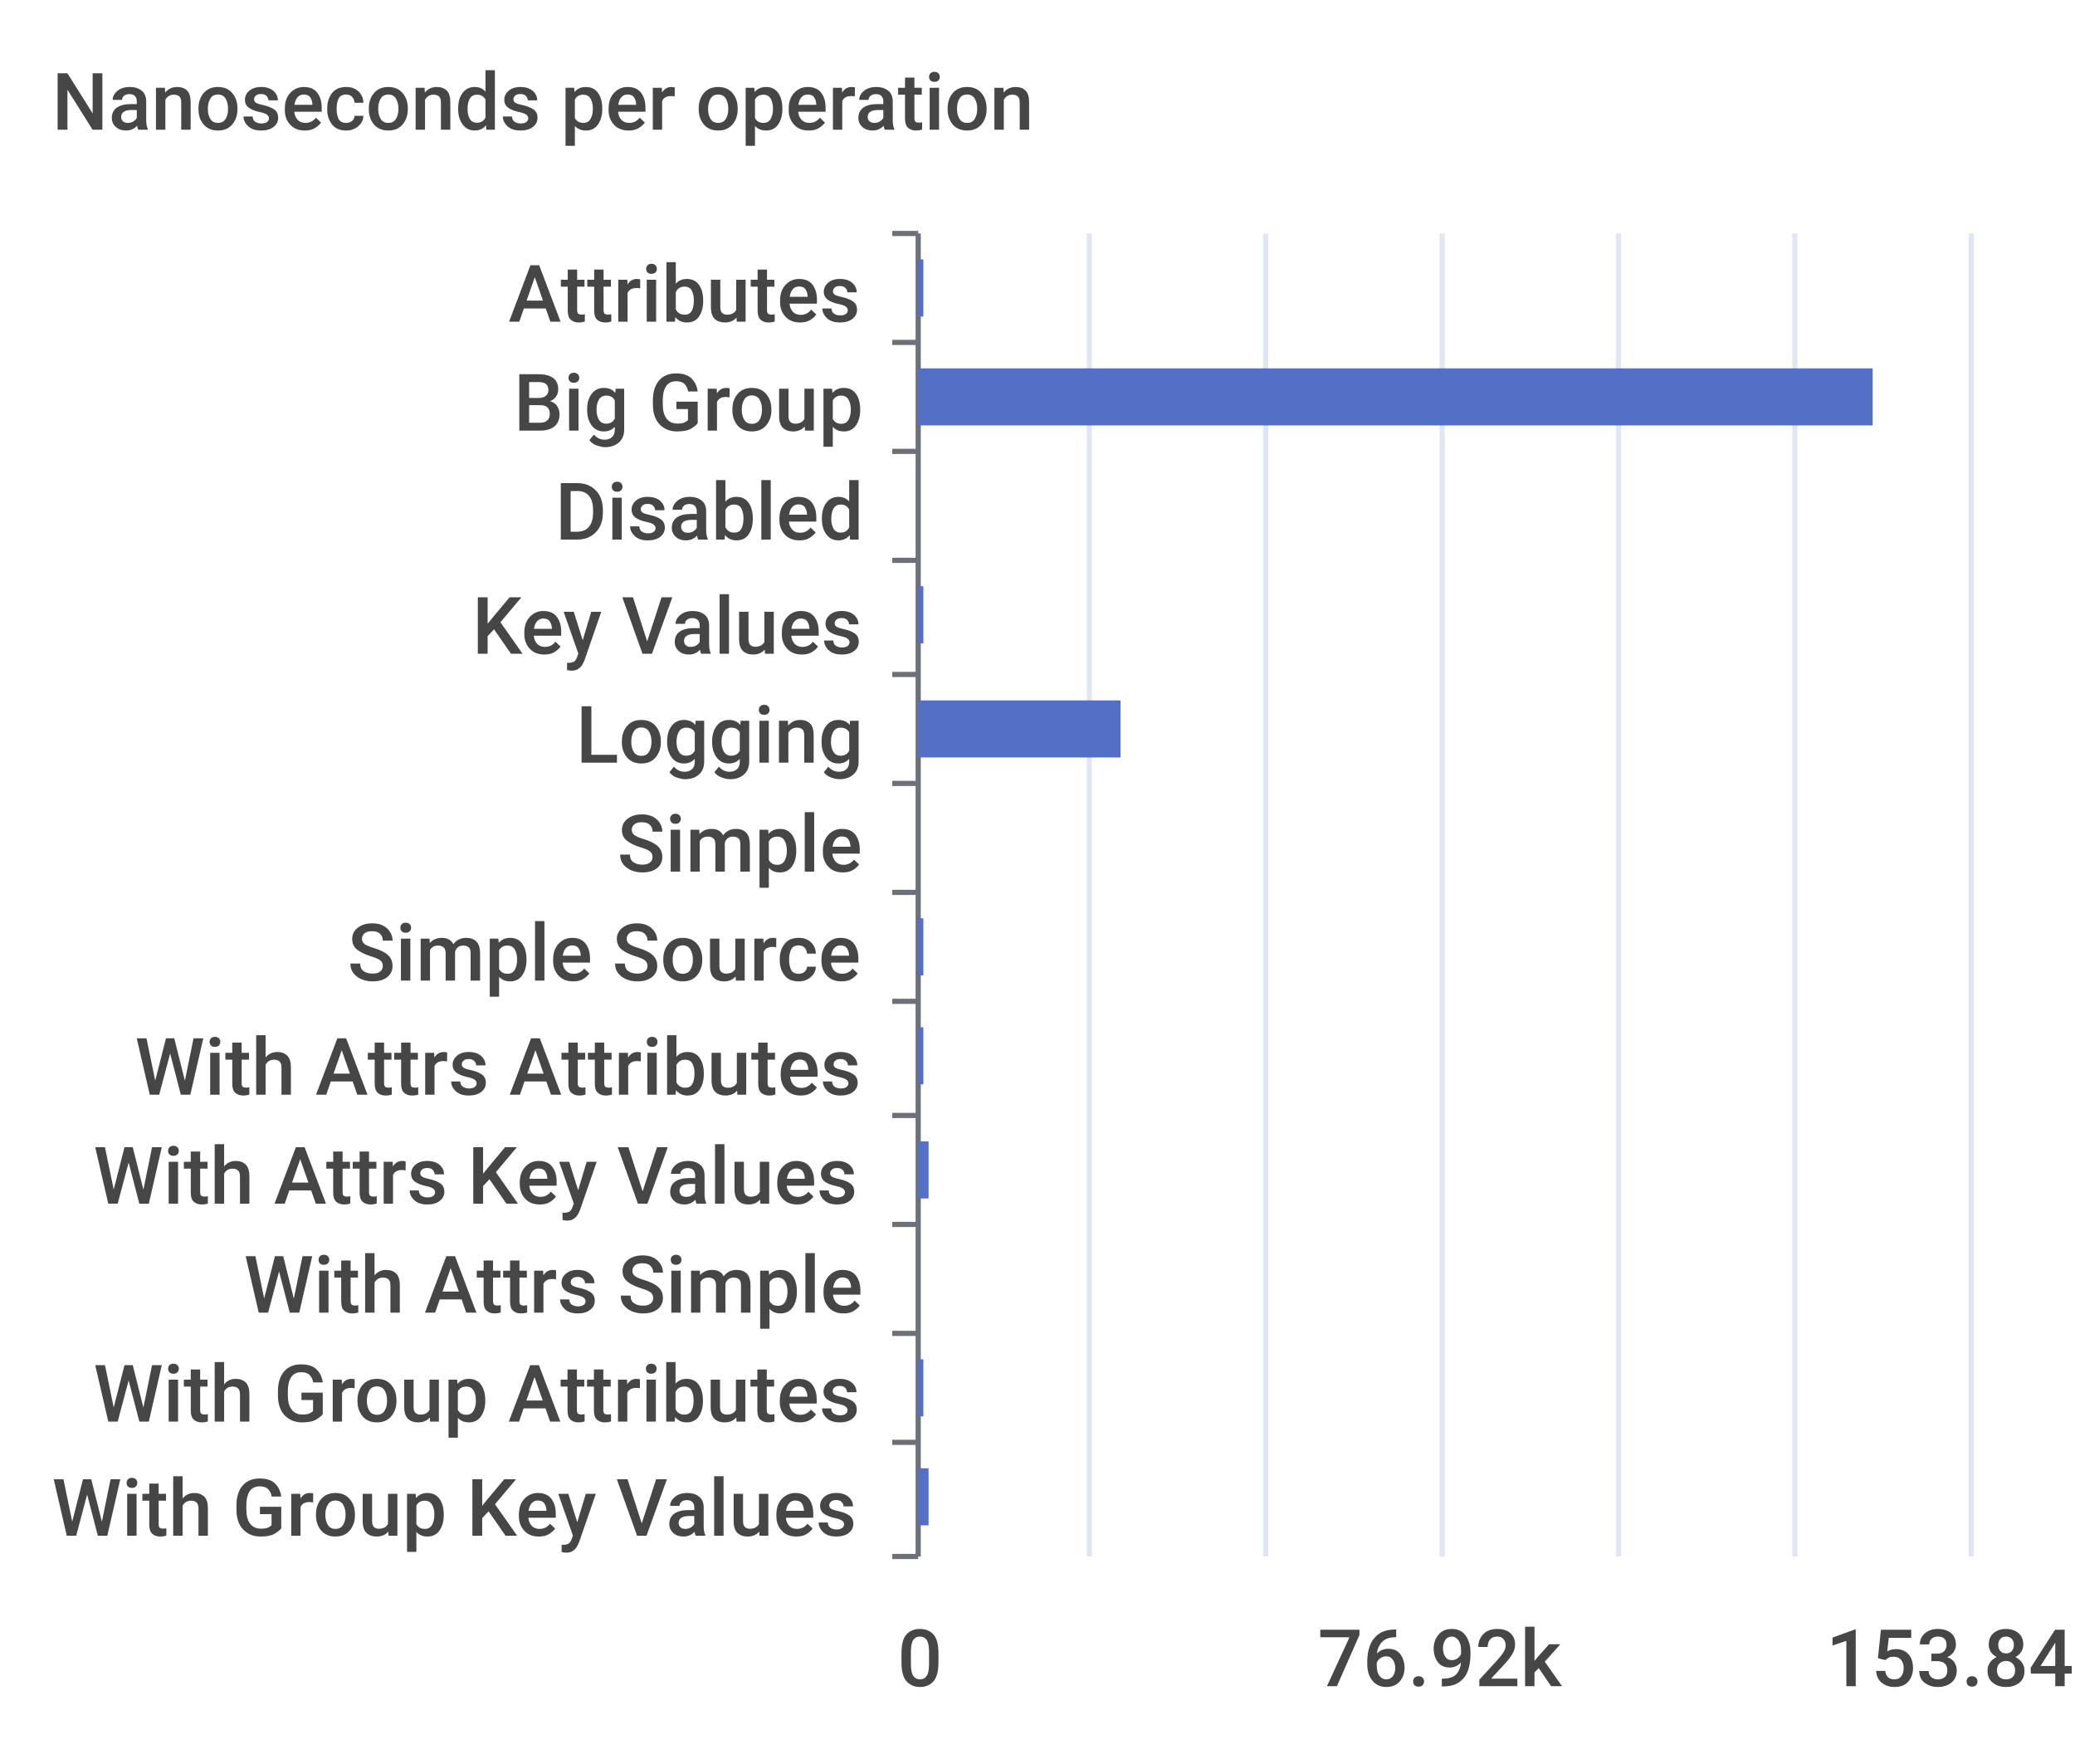
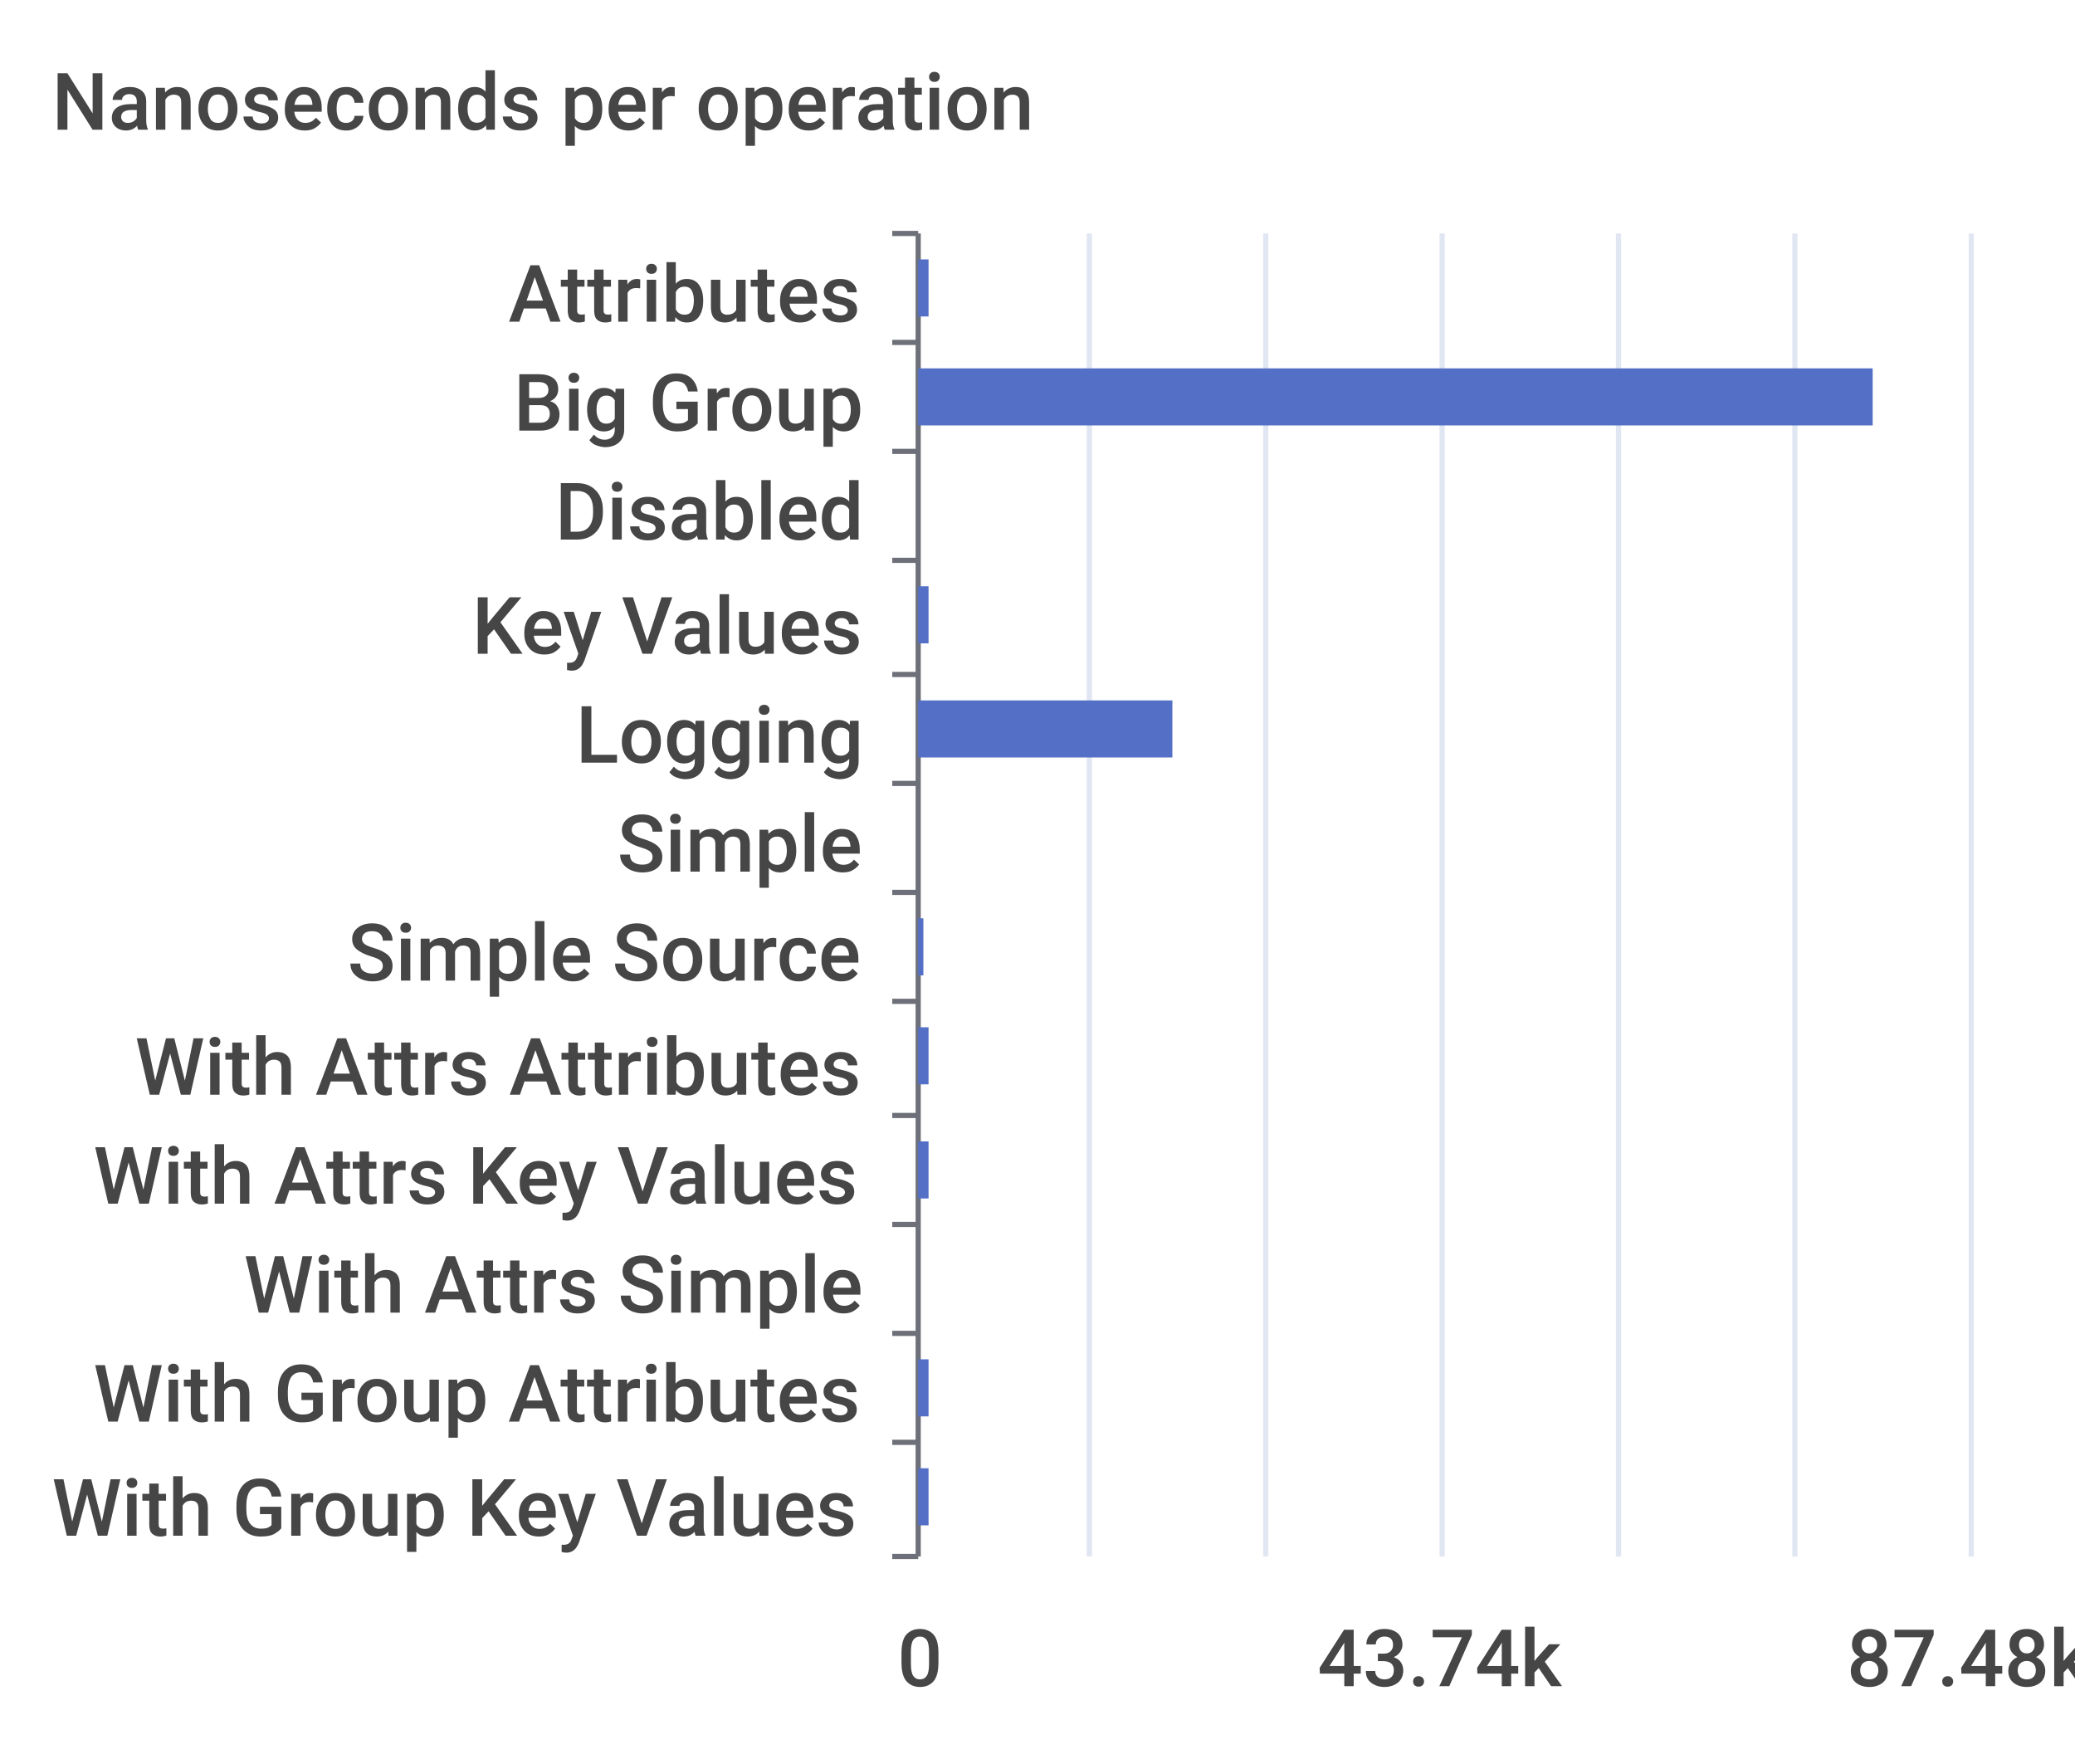
<svg xmlns="http://www.w3.org/2000/svg" width="400" height="340">\n<path d="M 0 0 L 400 0 L 400 340 L 0 340 L 0 0" style="stroke-width:0;stroke:none;fill:rgba(255,255,255,1.0)" />
  <text x="10" y="25" style="stroke-width:0;stroke:none;fill:rgba(70,70,70,1.0);font-size:15.3px;font-family:'Roboto Medium',sans-serif">Nanoseconds per operation</text>
  <path d="M 172 45 L 177 45" style="stroke-width:1;stroke:rgba(110,112,121,1.0);fill:none" />
  <path d="M 172 66 L 177 66" style="stroke-width:1;stroke:rgba(110,112,121,1.0);fill:none" />
  <path d="M 172 87 L 177 87" style="stroke-width:1;stroke:rgba(110,112,121,1.0);fill:none" />
  <path d="M 172 108 L 177 108" style="stroke-width:1;stroke:rgba(110,112,121,1.0);fill:none" />
  <path d="M 172 130 L 177 130" style="stroke-width:1;stroke:rgba(110,112,121,1.0);fill:none" />
  <path d="M 172 151 L 177 151" style="stroke-width:1;stroke:rgba(110,112,121,1.0);fill:none" />
  <path d="M 172 172 L 177 172" style="stroke-width:1;stroke:rgba(110,112,121,1.0);fill:none" />
  <path d="M 172 193 L 177 193" style="stroke-width:1;stroke:rgba(110,112,121,1.0);fill:none" />
  <path d="M 172 215 L 177 215" style="stroke-width:1;stroke:rgba(110,112,121,1.0);fill:none" />
  <path d="M 172 236 L 177 236" style="stroke-width:1;stroke:rgba(110,112,121,1.0);fill:none" />
  <path d="M 172 257 L 177 257" style="stroke-width:1;stroke:rgba(110,112,121,1.0);fill:none" />
  <path d="M 172 278 L 177 278" style="stroke-width:1;stroke:rgba(110,112,121,1.0);fill:none" />
  <path d="M 172 300 L 177 300" style="stroke-width:1;stroke:rgba(110,112,121,1.0);fill:none" />
  <path d="M 177 45 L 177 300" style="stroke-width:1;stroke:rgba(110,112,121,1.0);fill:none" />
  <text x="98" y="62" style="stroke-width:0;stroke:none;fill:rgba(70,70,70,1.0);font-size:15.3px;font-family:'Roboto Medium',sans-serif">Attributes</text>
  <text x="99" y="83" style="stroke-width:0;stroke:none;fill:rgba(70,70,70,1.0);font-size:15.3px;font-family:'Roboto Medium',sans-serif">Big Group</text>
  <text x="107" y="104" style="stroke-width:0;stroke:none;fill:rgba(70,70,70,1.0);font-size:15.3px;font-family:'Roboto Medium',sans-serif">Disabled</text>
  <text x="91" y="126" style="stroke-width:0;stroke:none;fill:rgba(70,70,70,1.0);font-size:15.3px;font-family:'Roboto Medium',sans-serif">Key Values</text>
  <text x="111" y="147" style="stroke-width:0;stroke:none;fill:rgba(70,70,70,1.0);font-size:15.3px;font-family:'Roboto Medium',sans-serif">Logging</text>
  <text x="119" y="168" style="stroke-width:0;stroke:none;fill:rgba(70,70,70,1.0);font-size:15.3px;font-family:'Roboto Medium',sans-serif">Simple</text>
  <text x="67" y="189" style="stroke-width:0;stroke:none;fill:rgba(70,70,70,1.0);font-size:15.3px;font-family:'Roboto Medium',sans-serif">Simple Source</text>
  <text x="26" y="211" style="stroke-width:0;stroke:none;fill:rgba(70,70,70,1.0);font-size:15.3px;font-family:'Roboto Medium',sans-serif">With Attrs Attributes</text>
  <text x="18" y="232" style="stroke-width:0;stroke:none;fill:rgba(70,70,70,1.0);font-size:15.3px;font-family:'Roboto Medium',sans-serif">With Attrs Key Values</text>
  <text x="47" y="253" style="stroke-width:0;stroke:none;fill:rgba(70,70,70,1.0);font-size:15.3px;font-family:'Roboto Medium',sans-serif">With Attrs Simple</text>
  <text x="18" y="274" style="stroke-width:0;stroke:none;fill:rgba(70,70,70,1.0);font-size:15.3px;font-family:'Roboto Medium',sans-serif">With Group Attributes</text>
  <text x="10" y="296" style="stroke-width:0;stroke:none;fill:rgba(70,70,70,1.0);font-size:15.3px;font-family:'Roboto Medium',sans-serif">With Group Key Values</text>
  <text x="173" y="325" style="stroke-width:0;stroke:none;fill:rgba(70,70,70,1.0);font-size:15.3px;font-family:'Roboto Medium',sans-serif">0</text>
-   <text x="254" y="325" style="stroke-width:0;stroke:none;fill:rgba(70,70,70,1.0);font-size:15.3px;font-family:'Roboto Medium',sans-serif">76.92k</text>
-   <text x="352" y="325" style="stroke-width:0;stroke:none;fill:rgba(70,70,70,1.0);font-size:15.3px;font-family:'Roboto Medium',sans-serif">153.84k</text>
+   <text x="254" y="325" style="stroke-width:0;stroke:none;fill:rgba(70,70,70,1.0);font-size:15.3px;font-family:'Roboto Medium',sans-serif">43.74k</text>
+   <text x="356" y="325" style="stroke-width:0;stroke:none;fill:rgba(70,70,70,1.0);font-size:15.3px;font-family:'Roboto Medium',sans-serif">87.48k</text>
  <path d="M 210 45 L 210 300" style="stroke-width:1;stroke:rgba(224,230,242,1.0);fill:none" />
  <path d="M 244 45 L 244 300" style="stroke-width:1;stroke:rgba(224,230,242,1.0);fill:none" />
  <path d="M 278 45 L 278 300" style="stroke-width:1;stroke:rgba(224,230,242,1.0);fill:none" />
  <path d="M 312 45 L 312 300" style="stroke-width:1;stroke:rgba(224,230,242,1.0);fill:none" />
  <path d="M 346 45 L 346 300" style="stroke-width:1;stroke:rgba(224,230,242,1.0);fill:none" />
  <path d="M 380 45 L 380 300" style="stroke-width:1;stroke:rgba(224,230,242,1.0);fill:none" />
  <path d="M 177 283 L 179 283 L 179 294 L 177 294 L 177 283" style="stroke-width:0;stroke:none;fill:rgba(84,112,198,1.0)" />
-   <path d="M 177 262 L 178 262 L 178 273 L 177 273 L 177 262" style="stroke-width:0;stroke:none;fill:rgba(84,112,198,1.0)" />
+   <path d="M 177 262 L 179 262 L 179 273 L 177 273 L 177 262" style="stroke-width:0;stroke:none;fill:rgba(84,112,198,1.0)" />
  <path d="M 177 241 L 177 241 L 177 252 L 177 252 L 177 241" style="stroke-width:0;stroke:none;fill:rgba(84,112,198,1.0)" />
  <path d="M 177 220 L 179 220 L 179 231 L 177 231 L 177 220" style="stroke-width:0;stroke:none;fill:rgba(84,112,198,1.0)" />
-   <path d="M 177 198 L 178 198 L 178 209 L 177 209 L 177 198" style="stroke-width:0;stroke:none;fill:rgba(84,112,198,1.0)" />
+   <path d="M 177 198 L 179 198 L 179 209 L 177 209 L 177 198" style="stroke-width:0;stroke:none;fill:rgba(84,112,198,1.0)" />
  <path d="M 177 177 L 178 177 L 178 188 L 177 188 L 177 177" style="stroke-width:0;stroke:none;fill:rgba(84,112,198,1.0)" />
  <path d="M 177 156 L 177 156 L 177 167 L 177 167 L 177 156" style="stroke-width:0;stroke:none;fill:rgba(84,112,198,1.0)" />
-   <path d="M 177 135 L 216 135 L 216 146 L 177 146 L 177 135" style="stroke-width:0;stroke:none;fill:rgba(84,112,198,1.0)" />
-   <path d="M 177 113 L 178 113 L 178 124 L 177 124 L 177 113" style="stroke-width:0;stroke:none;fill:rgba(84,112,198,1.0)" />
+   <path d="M 177 135 L 226 135 L 226 146 L 177 146 L 177 135" style="stroke-width:0;stroke:none;fill:rgba(84,112,198,1.0)" />
+   <path d="M 177 113 L 179 113 L 179 124 L 177 124 L 177 113" style="stroke-width:0;stroke:none;fill:rgba(84,112,198,1.0)" />
  <path d="M 177 92 L 177 92 L 177 103 L 177 103 L 177 92" style="stroke-width:0;stroke:none;fill:rgba(84,112,198,1.0)" />
  <path d="M 177 71 L 361 71 L 361 82 L 177 82 L 177 71" style="stroke-width:0;stroke:none;fill:rgba(84,112,198,1.0)" />
-   <path d="M 177 50 L 178 50 L 178 61 L 177 61 L 177 50" style="stroke-width:0;stroke:none;fill:rgba(84,112,198,1.0)" />
+   <path d="M 177 50 L 179 50 L 179 61 L 177 61 L 177 50" style="stroke-width:0;stroke:none;fill:rgba(84,112,198,1.0)" />
</svg>
